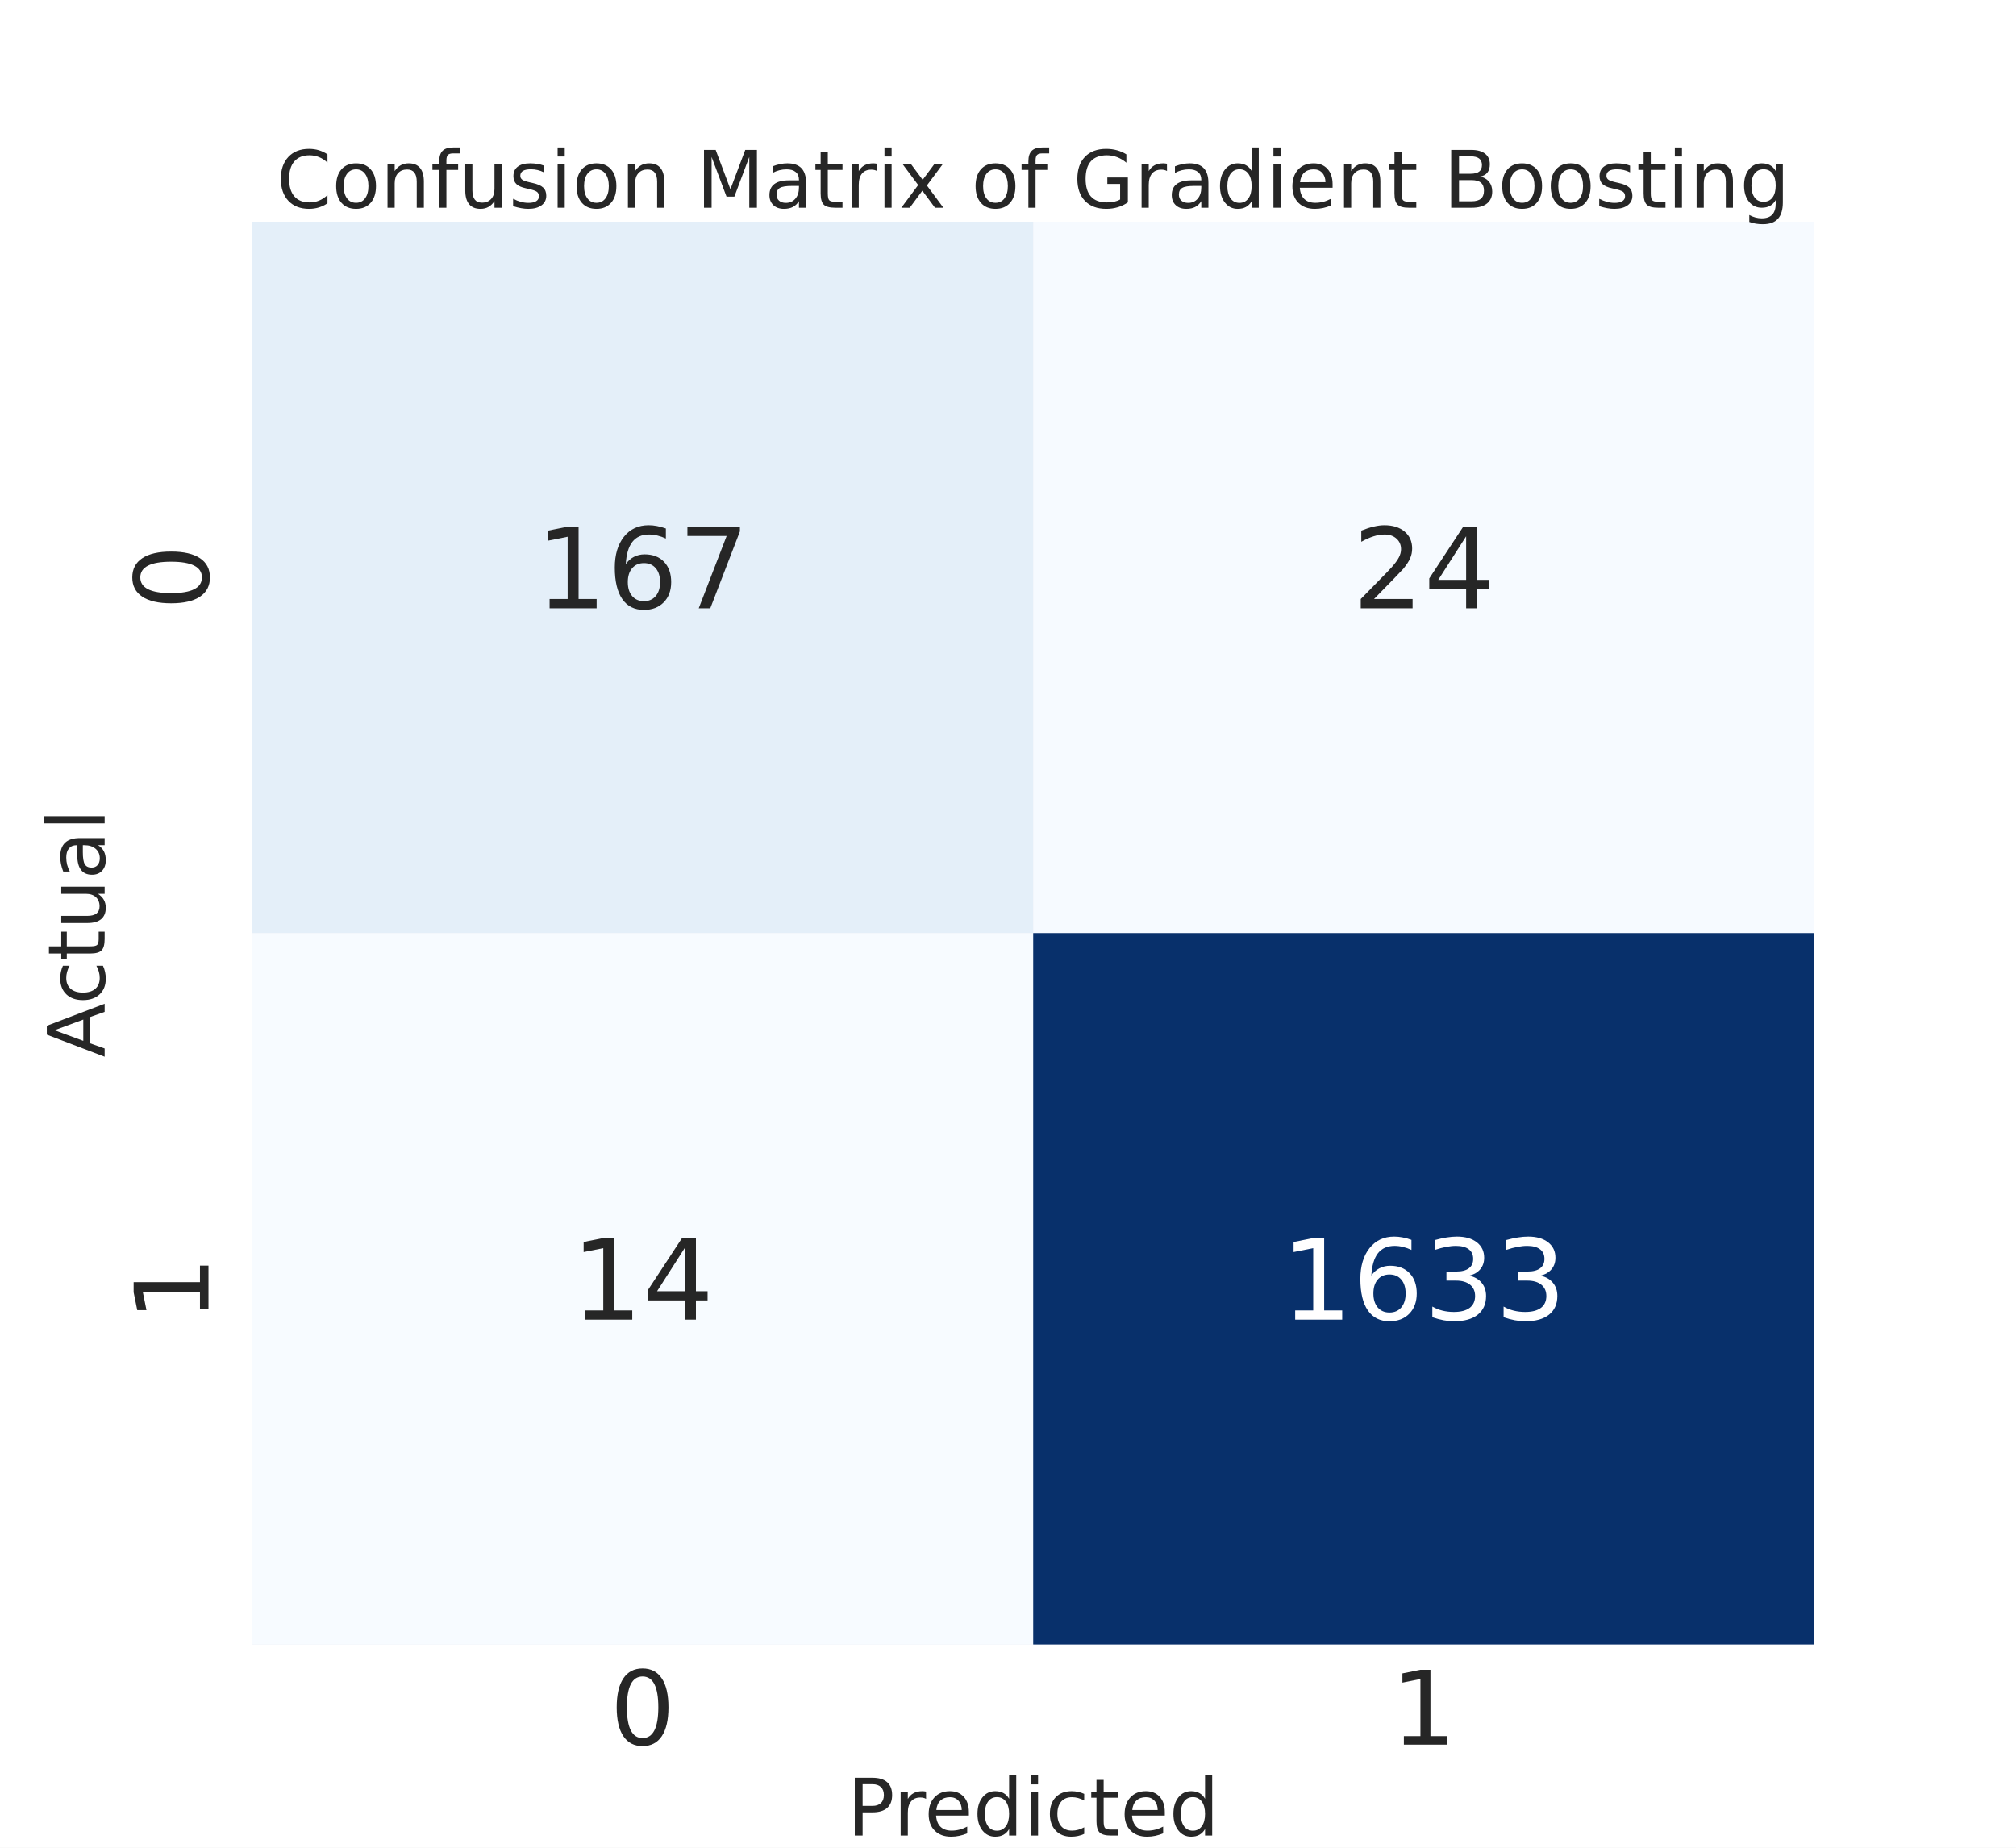
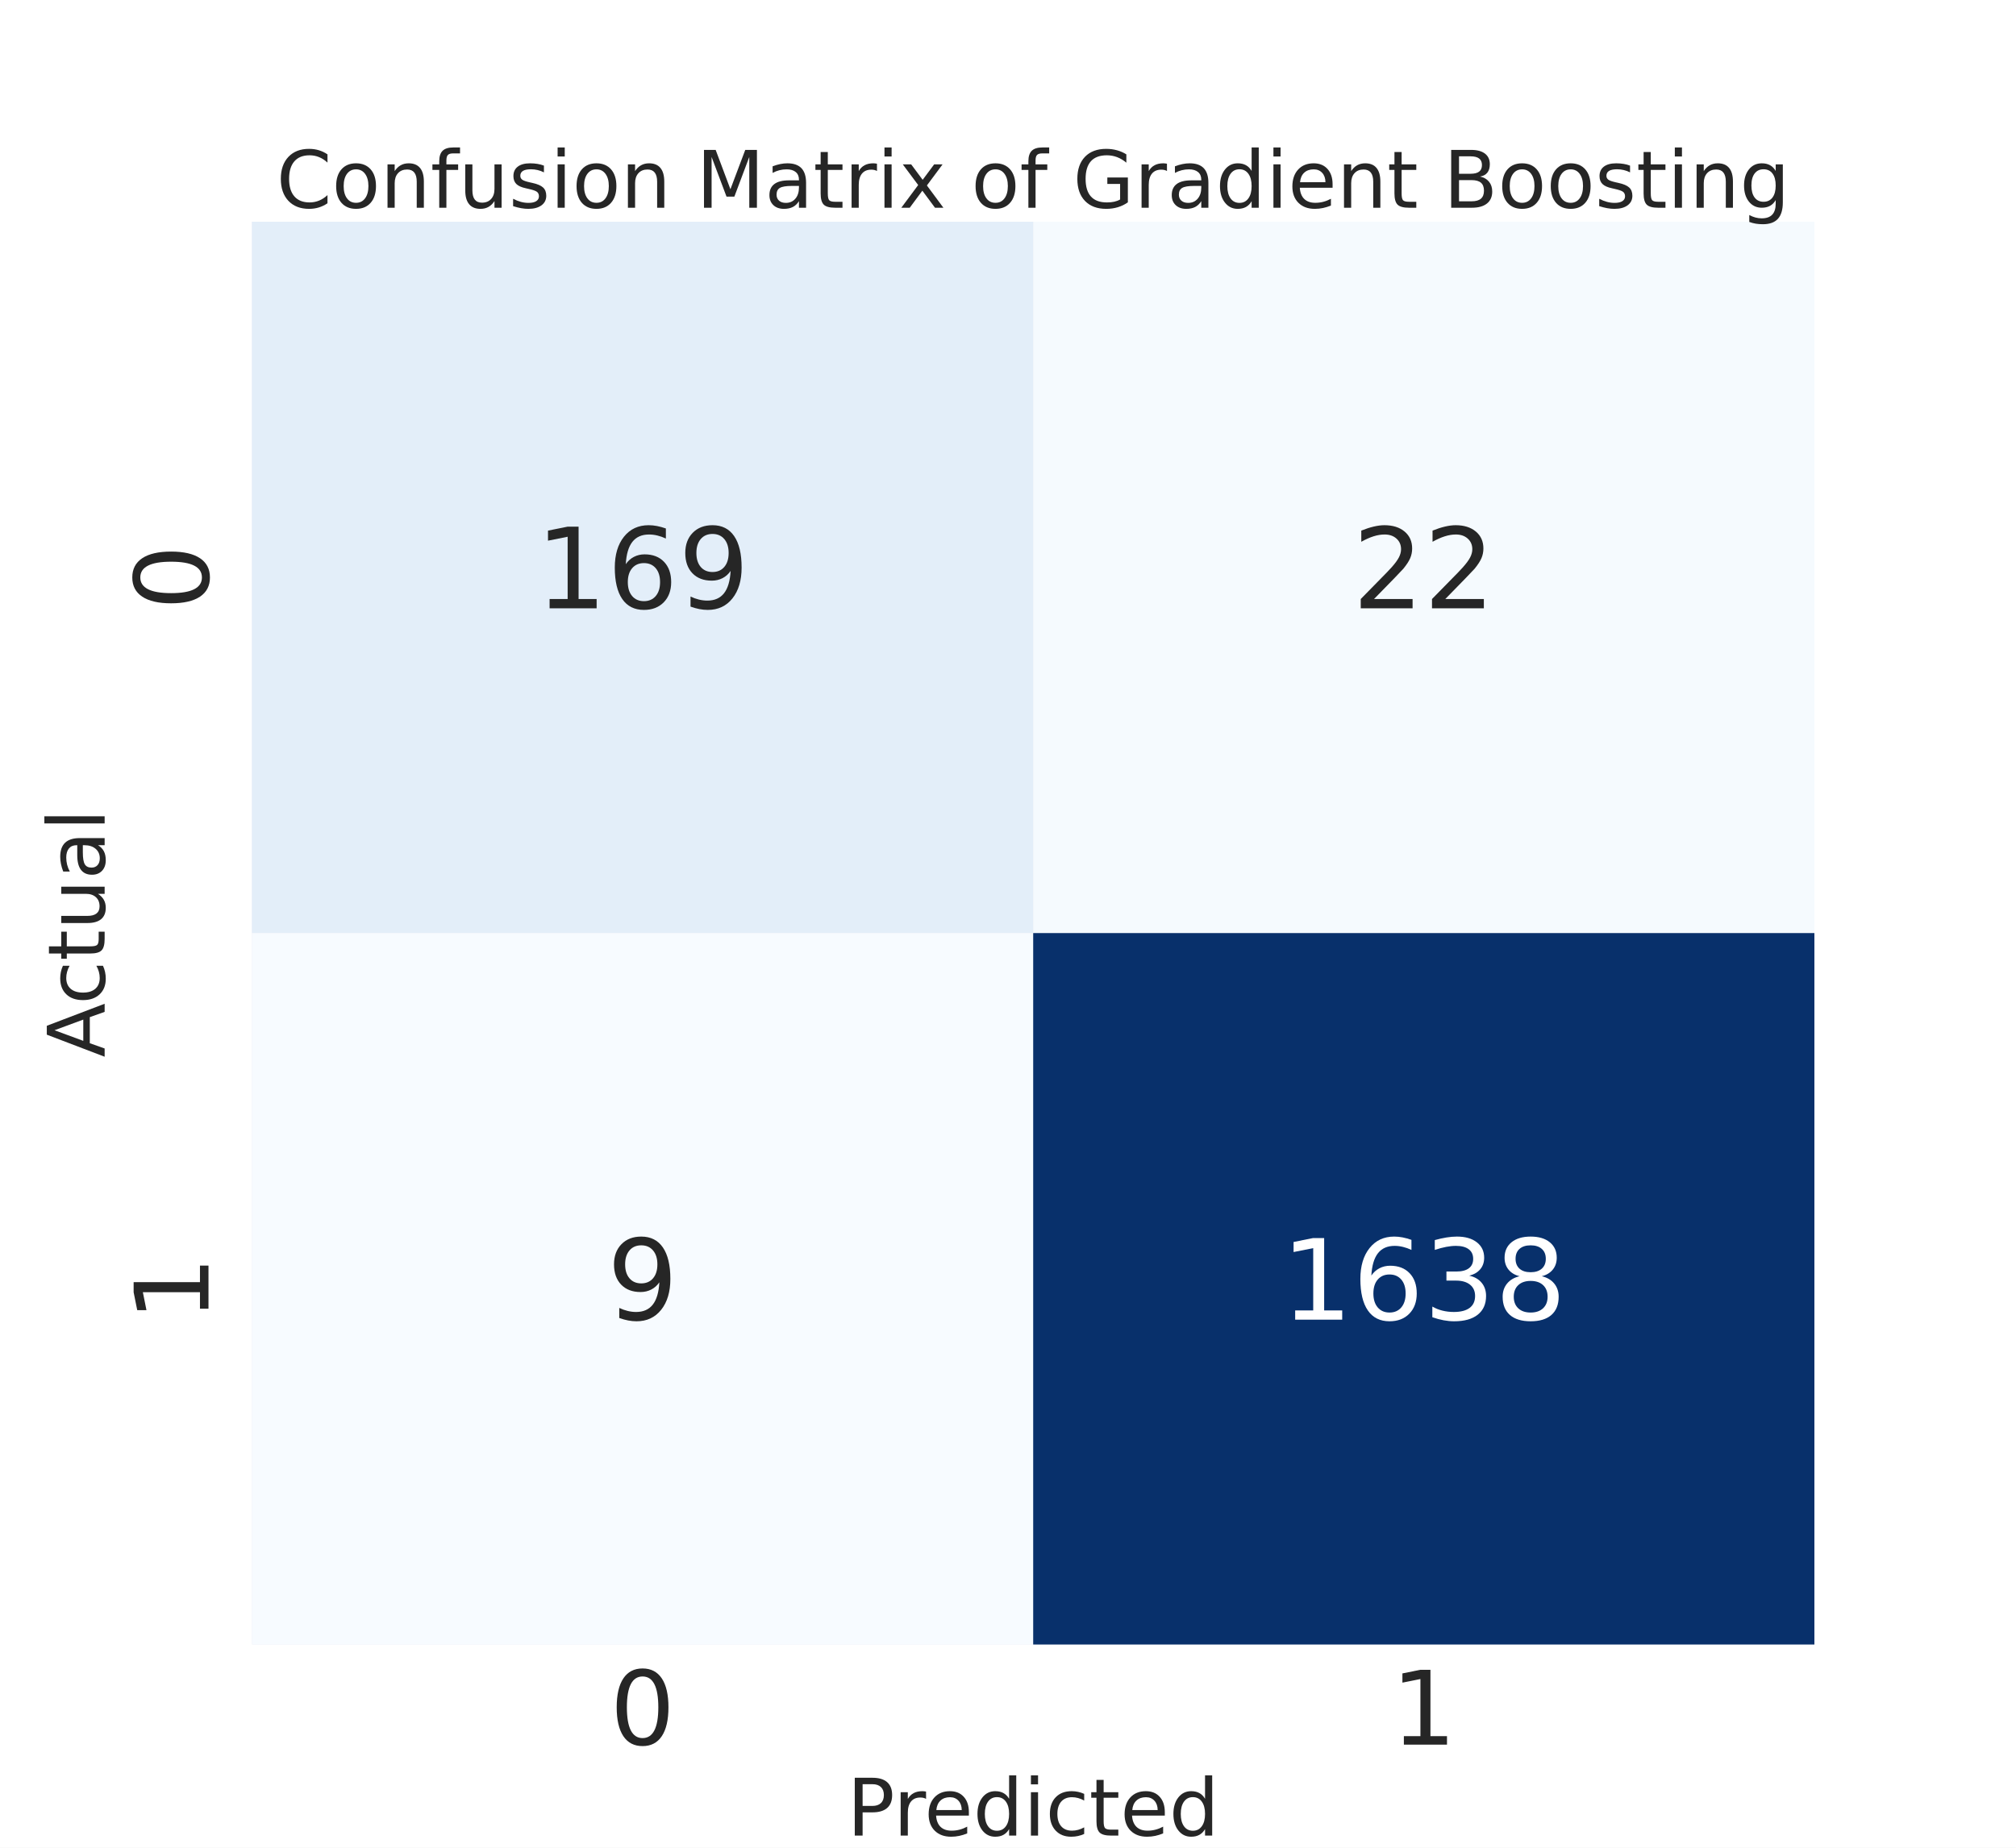
<svg xmlns="http://www.w3.org/2000/svg" xmlns:xlink="http://www.w3.org/1999/xlink" width="864pt" height="792pt" viewBox="0 0 864 792" version="1.1">
  <defs>
    <style type="text/css">*{stroke-linejoin: round; stroke-linecap: butt}</style>
  </defs>
  <g id="figure_1">
    <g id="patch_1">
      <path d="M 0 792  L 864 792  L 864 0  L 0 0  z " style="fill: #ffffff" />
    </g>
    <g id="axes_1">
      <g id="patch_2">
        <path d="M 108 704.88  L 777.6 704.88  L 777.6 95.04  L 108 95.04  z " style="fill: #eaeaf2" />
      </g>
      <g id="matplotlib.axis_1">
        <g id="xtick_1">
          <g id="text_1">
            <g style="fill: #262626" transform="translate(261.4025 747.8131) scale(0.44 -0.44)">
              <defs>
                <path id="DejaVuSans-30" d="M 2034 4250  Q 1547 4250 1301 3770  Q 1056 3291 1056 2328  Q 1056 1369 1301 889  Q 1547 409 2034 409  Q 2525 409 2770 889  Q 3016 1369 3016 2328  Q 3016 3291 2770 3770  Q 2525 4250 2034 4250  z M 2034 4750  Q 2819 4750 3233 4129  Q 3647 3509 3647 2328  Q 3647 1150 3233 529  Q 2819 -91 2034 -91  Q 1250 -91 836 529  Q 422 1150 422 2328  Q 422 3509 836 4129  Q 1250 4750 2034 4750  z " transform="scale(0.015625)" />
              </defs>
              <use xlink:href="#DejaVuSans-30" />
            </g>
          </g>
        </g>
        <g id="xtick_2">
          <g id="text_2">
            <g style="fill: #262626" transform="translate(596.2025 747.8131) scale(0.44 -0.44)">
              <defs>
                <path id="DejaVuSans-31" d="M 794 531  L 1825 531  L 1825 4091  L 703 3866  L 703 4441  L 1819 4666  L 2450 4666  L 2450 531  L 3481 531  L 3481 0  L 794 0  L 794 531  z " transform="scale(0.015625)" />
              </defs>
              <use xlink:href="#DejaVuSans-31" />
            </g>
          </g>
        </g>
        <g id="text_3">
          <g style="fill: #262626" transform="translate(363.0009 786.7984) scale(0.34 -0.34)">
            <defs>
              <path id="DejaVuSans-50" d="M 1259 4147  L 1259 2394  L 2053 2394  Q 2494 2394 2734 2622  Q 2975 2850 2975 3272  Q 2975 3691 2734 3919  Q 2494 4147 2053 4147  L 1259 4147  z M 628 4666  L 2053 4666  Q 2838 4666 3239 4311  Q 3641 3956 3641 3272  Q 3641 2581 3239 2228  Q 2838 1875 2053 1875  L 1259 1875  L 1259 0  L 628 0  L 628 4666  z " transform="scale(0.015625)" />
              <path id="DejaVuSans-72" d="M 2631 2963  Q 2534 3019 2420 3045  Q 2306 3072 2169 3072  Q 1681 3072 1420 2755  Q 1159 2438 1159 1844  L 1159 0  L 581 0  L 581 3500  L 1159 3500  L 1159 2956  Q 1341 3275 1631 3429  Q 1922 3584 2338 3584  Q 2397 3584 2469 3576  Q 2541 3569 2628 3553  L 2631 2963  z " transform="scale(0.015625)" />
              <path id="DejaVuSans-65" d="M 3597 1894  L 3597 1613  L 953 1613  Q 991 1019 1311 708  Q 1631 397 2203 397  Q 2534 397 2845 478  Q 3156 559 3463 722  L 3463 178  Q 3153 47 2828 -22  Q 2503 -91 2169 -91  Q 1331 -91 842 396  Q 353 884 353 1716  Q 353 2575 817 3079  Q 1281 3584 2069 3584  Q 2775 3584 3186 3129  Q 3597 2675 3597 1894  z M 3022 2063  Q 3016 2534 2758 2815  Q 2500 3097 2075 3097  Q 1594 3097 1305 2825  Q 1016 2553 972 2059  L 3022 2063  z " transform="scale(0.015625)" />
              <path id="DejaVuSans-64" d="M 2906 2969  L 2906 4863  L 3481 4863  L 3481 0  L 2906 0  L 2906 525  Q 2725 213 2448 61  Q 2172 -91 1784 -91  Q 1150 -91 751 415  Q 353 922 353 1747  Q 353 2572 751 3078  Q 1150 3584 1784 3584  Q 2172 3584 2448 3432  Q 2725 3281 2906 2969  z M 947 1747  Q 947 1113 1208 752  Q 1469 391 1925 391  Q 2381 391 2643 752  Q 2906 1113 2906 1747  Q 2906 2381 2643 2742  Q 2381 3103 1925 3103  Q 1469 3103 1208 2742  Q 947 2381 947 1747  z " transform="scale(0.015625)" />
              <path id="DejaVuSans-69" d="M 603 3500  L 1178 3500  L 1178 0  L 603 0  L 603 3500  z M 603 4863  L 1178 4863  L 1178 4134  L 603 4134  L 603 4863  z " transform="scale(0.015625)" />
              <path id="DejaVuSans-63" d="M 3122 3366  L 3122 2828  Q 2878 2963 2633 3030  Q 2388 3097 2138 3097  Q 1578 3097 1268 2742  Q 959 2388 959 1747  Q 959 1106 1268 751  Q 1578 397 2138 397  Q 2388 397 2633 464  Q 2878 531 3122 666  L 3122 134  Q 2881 22 2623 -34  Q 2366 -91 2075 -91  Q 1284 -91 818 406  Q 353 903 353 1747  Q 353 2603 823 3093  Q 1294 3584 2113 3584  Q 2378 3584 2631 3529  Q 2884 3475 3122 3366  z " transform="scale(0.015625)" />
              <path id="DejaVuSans-74" d="M 1172 4494  L 1172 3500  L 2356 3500  L 2356 3053  L 1172 3053  L 1172 1153  Q 1172 725 1289 603  Q 1406 481 1766 481  L 2356 481  L 2356 0  L 1766 0  Q 1100 0 847 248  Q 594 497 594 1153  L 594 3053  L 172 3053  L 172 3500  L 594 3500  L 594 4494  L 1172 4494  z " transform="scale(0.015625)" />
            </defs>
            <use xlink:href="#DejaVuSans-50" />
            <use xlink:href="#DejaVuSans-72" x="58.553" />
            <use xlink:href="#DejaVuSans-65" x="97.416" />
            <use xlink:href="#DejaVuSans-64" x="158.939" />
            <use xlink:href="#DejaVuSans-69" x="222.416" />
            <use xlink:href="#DejaVuSans-63" x="250.199" />
            <use xlink:href="#DejaVuSans-74" x="305.18" />
            <use xlink:href="#DejaVuSans-65" x="344.389" />
            <use xlink:href="#DejaVuSans-64" x="405.912" />
          </g>
        </g>
      </g>
      <g id="matplotlib.axis_2">
        <g id="ytick_1">
          <g id="text_4">
            <g style="fill: #262626" transform="translate(89.34937 261.4975) rotate(-90) scale(0.44 -0.44)">
              <use xlink:href="#DejaVuSans-30" />
            </g>
          </g>
        </g>
        <g id="ytick_2">
          <g id="text_5">
            <g style="fill: #262626" transform="translate(89.34937 566.4175) rotate(-90) scale(0.44 -0.44)">
              <use xlink:href="#DejaVuSans-31" />
            </g>
          </g>
        </g>
        <g id="text_6">
          <g style="fill: #262626" transform="translate(44.84531 453.2178) rotate(-90) scale(0.34 -0.34)">
            <defs>
              <path id="DejaVuSans-41" d="M 2188 4044  L 1331 1722  L 3047 1722  L 2188 4044  z M 1831 4666  L 2547 4666  L 4325 0  L 3669 0  L 3244 1197  L 1141 1197  L 716 0  L 50 0  L 1831 4666  z " transform="scale(0.015625)" />
              <path id="DejaVuSans-75" d="M 544 1381  L 544 3500  L 1119 3500  L 1119 1403  Q 1119 906 1312 657  Q 1506 409 1894 409  Q 2359 409 2629 706  Q 2900 1003 2900 1516  L 2900 3500  L 3475 3500  L 3475 0  L 2900 0  L 2900 538  Q 2691 219 2414 64  Q 2138 -91 1772 -91  Q 1169 -91 856 284  Q 544 659 544 1381  z M 1991 3584  L 1991 3584  z " transform="scale(0.015625)" />
              <path id="DejaVuSans-61" d="M 2194 1759  Q 1497 1759 1228 1600  Q 959 1441 959 1056  Q 959 750 1161 570  Q 1363 391 1709 391  Q 2188 391 2477 730  Q 2766 1069 2766 1631  L 2766 1759  L 2194 1759  z M 3341 1997  L 3341 0  L 2766 0  L 2766 531  Q 2569 213 2275 61  Q 1981 -91 1556 -91  Q 1019 -91 701 211  Q 384 513 384 1019  Q 384 1609 779 1909  Q 1175 2209 1959 2209  L 2766 2209  L 2766 2266  Q 2766 2663 2505 2880  Q 2244 3097 1772 3097  Q 1472 3097 1187 3025  Q 903 2953 641 2809  L 641 3341  Q 956 3463 1253 3523  Q 1550 3584 1831 3584  Q 2591 3584 2966 3190  Q 3341 2797 3341 1997  z " transform="scale(0.015625)" />
              <path id="DejaVuSans-6c" d="M 603 4863  L 1178 4863  L 1178 0  L 603 0  L 603 4863  z " transform="scale(0.015625)" />
            </defs>
            <use xlink:href="#DejaVuSans-41" />
            <use xlink:href="#DejaVuSans-63" x="66.658" />
            <use xlink:href="#DejaVuSans-74" x="121.639" />
            <use xlink:href="#DejaVuSans-75" x="160.848" />
            <use xlink:href="#DejaVuSans-61" x="224.227" />
            <use xlink:href="#DejaVuSans-6c" x="285.506" />
          </g>
        </g>
      </g>
      <g id="QuadMesh_1">
-         <path d="M 108 95.04  L 442.8 95.04  L 442.8 399.96  L 108 399.96  L 108 95.04  " clip-path="url(#p84f9d195f0)" style="fill: #e4eff9" />
-         <path d="M 442.8 95.04  L 777.6 95.04  L 777.6 399.96  L 442.8 399.96  L 442.8 95.04  " clip-path="url(#p84f9d195f0)" style="fill: #f6faff" />
-         <path d="M 108 399.96  L 442.8 399.96  L 442.8 704.88  L 108 704.88  L 108 399.96  " clip-path="url(#p84f9d195f0)" style="fill: #f7fbff" />
-         <path d="M 442.8 399.96  L 777.6 399.96  L 777.6 704.88  L 442.8 704.88  L 442.8 399.96  " clip-path="url(#p84f9d195f0)" style="fill: #08306b" />
+         <path d="M 108 95.04  L 442.8 95.04  L 442.8 399.96  L 108 399.96  L 108 95.04  " clip-path="url(#p3541bd6376)" style="fill: #e3eef9" />
+         <path d="M 442.8 95.04  L 777.6 95.04  L 777.6 399.96  L 442.8 399.96  L 442.8 95.04  " clip-path="url(#p3541bd6376)" style="fill: #f5fafe" />
+         <path d="M 108 399.96  L 442.8 399.96  L 442.8 704.88  L 108 704.88  L 108 399.96  " clip-path="url(#p3541bd6376)" style="fill: #f7fbff" />
+         <path d="M 442.8 399.96  L 777.6 399.96  L 777.6 704.88  L 442.8 704.88  L 442.8 399.96  " clip-path="url(#p3541bd6376)" style="fill: #08306b" />
      </g>
      <g id="text_7">
        <g style="fill: #262626" transform="translate(229.59 260.745) scale(0.48 -0.48)">
          <defs>
            <path id="DejaVuSans-36" d="M 2113 2584  Q 1688 2584 1439 2293  Q 1191 2003 1191 1497  Q 1191 994 1439 701  Q 1688 409 2113 409  Q 2538 409 2786 701  Q 3034 994 3034 1497  Q 3034 2003 2786 2293  Q 2538 2584 2113 2584  z M 3366 4563  L 3366 3988  Q 3128 4100 2886 4159  Q 2644 4219 2406 4219  Q 1781 4219 1451 3797  Q 1122 3375 1075 2522  Q 1259 2794 1537 2939  Q 1816 3084 2150 3084  Q 2853 3084 3261 2657  Q 3669 2231 3669 1497  Q 3669 778 3244 343  Q 2819 -91 2113 -91  Q 1303 -91 875 529  Q 447 1150 447 2328  Q 447 3434 972 4092  Q 1497 4750 2381 4750  Q 2619 4750 2861 4703  Q 3103 4656 3366 4563  z " transform="scale(0.015625)" />
-             <path id="DejaVuSans-37" d="M 525 4666  L 3525 4666  L 3525 4397  L 1831 0  L 1172 0  L 2766 4134  L 525 4134  L 525 4666  z " transform="scale(0.015625)" />
+             <path id="DejaVuSans-39" d="M 703 97  L 703 672  Q 941 559 1184 500  Q 1428 441 1663 441  Q 2288 441 2617 861  Q 2947 1281 2994 2138  Q 2813 1869 2534 1725  Q 2256 1581 1919 1581  Q 1219 1581 811 2004  Q 403 2428 403 3163  Q 403 3881 828 4315  Q 1253 4750 1959 4750  Q 2769 4750 3195 4129  Q 3622 3509 3622 2328  Q 3622 1225 3098 567  Q 2575 -91 1691 -91  Q 1453 -91 1209 -44  Q 966 3 703 97  z M 1959 2075  Q 2384 2075 2632 2365  Q 2881 2656 2881 3163  Q 2881 3666 2632 3958  Q 2384 4250 1959 4250  Q 1534 4250 1286 3958  Q 1038 3666 1038 3163  Q 1038 2656 1286 2365  Q 1534 2075 1959 2075  z " transform="scale(0.015625)" />
          </defs>
          <use xlink:href="#DejaVuSans-31" />
          <use xlink:href="#DejaVuSans-36" x="63.623" />
-           <use xlink:href="#DejaVuSans-37" x="127.246" />
+           <use xlink:href="#DejaVuSans-39" x="127.246" />
        </g>
      </g>
      <g id="text_8">
        <g style="fill: #262626" transform="translate(579.66 260.745) scale(0.48 -0.48)">
          <defs>
            <path id="DejaVuSans-32" d="M 1228 531  L 3431 531  L 3431 0  L 469 0  L 469 531  Q 828 903 1448 1529  Q 2069 2156 2228 2338  Q 2531 2678 2651 2914  Q 2772 3150 2772 3378  Q 2772 3750 2511 3984  Q 2250 4219 1831 4219  Q 1534 4219 1204 4116  Q 875 4013 500 3803  L 500 4441  Q 881 4594 1212 4672  Q 1544 4750 1819 4750  Q 2544 4750 2975 4387  Q 3406 4025 3406 3419  Q 3406 3131 3298 2873  Q 3191 2616 2906 2266  Q 2828 2175 2409 1742  Q 1991 1309 1228 531  z " transform="scale(0.015625)" />
-             <path id="DejaVuSans-34" d="M 2419 4116  L 825 1625  L 2419 1625  L 2419 4116  z M 2253 4666  L 3047 4666  L 3047 1625  L 3713 1625  L 3713 1100  L 3047 1100  L 3047 0  L 2419 0  L 2419 1100  L 313 1100  L 313 1709  L 2253 4666  z " transform="scale(0.015625)" />
          </defs>
          <use xlink:href="#DejaVuSans-32" />
-           <use xlink:href="#DejaVuSans-34" x="63.623" />
+           <use xlink:href="#DejaVuSans-32" x="63.623" />
        </g>
      </g>
      <g id="text_9">
-         <g style="fill: #262626" transform="translate(244.86 565.665) scale(0.48 -0.48)">
-           <use xlink:href="#DejaVuSans-31" />
-           <use xlink:href="#DejaVuSans-34" x="63.623" />
+         <g style="fill: #262626" transform="translate(260.13 565.665) scale(0.48 -0.48)">
+           <use xlink:href="#DejaVuSans-39" />
        </g>
      </g>
      <g id="text_10">
        <g style="fill: #ffffff" transform="translate(549.12 565.665) scale(0.48 -0.48)">
          <defs>
            <path id="DejaVuSans-33" d="M 2597 2516  Q 3050 2419 3304 2112  Q 3559 1806 3559 1356  Q 3559 666 3084 287  Q 2609 -91 1734 -91  Q 1441 -91 1130 -33  Q 819 25 488 141  L 488 750  Q 750 597 1062 519  Q 1375 441 1716 441  Q 2309 441 2620 675  Q 2931 909 2931 1356  Q 2931 1769 2642 2001  Q 2353 2234 1838 2234  L 1294 2234  L 1294 2753  L 1863 2753  Q 2328 2753 2575 2939  Q 2822 3125 2822 3475  Q 2822 3834 2567 4026  Q 2313 4219 1838 4219  Q 1578 4219 1281 4162  Q 984 4106 628 3988  L 628 4550  Q 988 4650 1302 4700  Q 1616 4750 1894 4750  Q 2613 4750 3031 4423  Q 3450 4097 3450 3541  Q 3450 3153 3228 2886  Q 3006 2619 2597 2516  z " transform="scale(0.015625)" />
+             <path id="DejaVuSans-38" d="M 2034 2216  Q 1584 2216 1326 1975  Q 1069 1734 1069 1313  Q 1069 891 1326 650  Q 1584 409 2034 409  Q 2484 409 2743 651  Q 3003 894 3003 1313  Q 3003 1734 2745 1975  Q 2488 2216 2034 2216  z M 1403 2484  Q 997 2584 770 2862  Q 544 3141 544 3541  Q 544 4100 942 4425  Q 1341 4750 2034 4750  Q 2731 4750 3128 4425  Q 3525 4100 3525 3541  Q 3525 3141 3298 2862  Q 3072 2584 2669 2484  Q 3125 2378 3379 2068  Q 3634 1759 3634 1313  Q 3634 634 3220 271  Q 2806 -91 2034 -91  Q 1263 -91 848 271  Q 434 634 434 1313  Q 434 1759 690 2068  Q 947 2378 1403 2484  z M 1172 3481  Q 1172 3119 1398 2916  Q 1625 2713 2034 2713  Q 2441 2713 2670 2916  Q 2900 3119 2900 3481  Q 2900 3844 2670 4047  Q 2441 4250 2034 4250  Q 1625 4250 1398 4047  Q 1172 3844 1172 3481  z " transform="scale(0.015625)" />
          </defs>
          <use xlink:href="#DejaVuSans-31" />
          <use xlink:href="#DejaVuSans-36" x="63.623" />
          <use xlink:href="#DejaVuSans-33" x="127.246" />
-           <use xlink:href="#DejaVuSans-33" x="190.869" />
+           <use xlink:href="#DejaVuSans-38" x="190.869" />
        </g>
      </g>
      <g id="text_11">
        <g style="fill: #262626" transform="translate(118.4506 89.04) scale(0.34 -0.34)">
          <defs>
            <path id="DejaVuSans-43" d="M 4122 4306  L 4122 3641  Q 3803 3938 3442 4084  Q 3081 4231 2675 4231  Q 1875 4231 1450 3742  Q 1025 3253 1025 2328  Q 1025 1406 1450 917  Q 1875 428 2675 428  Q 3081 428 3442 575  Q 3803 722 4122 1019  L 4122 359  Q 3791 134 3420 21  Q 3050 -91 2638 -91  Q 1578 -91 968 557  Q 359 1206 359 2328  Q 359 3453 968 4101  Q 1578 4750 2638 4750  Q 3056 4750 3426 4639  Q 3797 4528 4122 4306  z " transform="scale(0.015625)" />
            <path id="DejaVuSans-6f" d="M 1959 3097  Q 1497 3097 1228 2736  Q 959 2375 959 1747  Q 959 1119 1226 758  Q 1494 397 1959 397  Q 2419 397 2687 759  Q 2956 1122 2956 1747  Q 2956 2369 2687 2733  Q 2419 3097 1959 3097  z M 1959 3584  Q 2709 3584 3137 3096  Q 3566 2609 3566 1747  Q 3566 888 3137 398  Q 2709 -91 1959 -91  Q 1206 -91 779 398  Q 353 888 353 1747  Q 353 2609 779 3096  Q 1206 3584 1959 3584  z " transform="scale(0.015625)" />
            <path id="DejaVuSans-6e" d="M 3513 2113  L 3513 0  L 2938 0  L 2938 2094  Q 2938 2591 2744 2837  Q 2550 3084 2163 3084  Q 1697 3084 1428 2787  Q 1159 2491 1159 1978  L 1159 0  L 581 0  L 581 3500  L 1159 3500  L 1159 2956  Q 1366 3272 1645 3428  Q 1925 3584 2291 3584  Q 2894 3584 3203 3211  Q 3513 2838 3513 2113  z " transform="scale(0.015625)" />
            <path id="DejaVuSans-66" d="M 2375 4863  L 2375 4384  L 1825 4384  Q 1516 4384 1395 4259  Q 1275 4134 1275 3809  L 1275 3500  L 2222 3500  L 2222 3053  L 1275 3053  L 1275 0  L 697 0  L 697 3053  L 147 3053  L 147 3500  L 697 3500  L 697 3744  Q 697 4328 969 4595  Q 1241 4863 1831 4863  L 2375 4863  z " transform="scale(0.015625)" />
            <path id="DejaVuSans-73" d="M 2834 3397  L 2834 2853  Q 2591 2978 2328 3040  Q 2066 3103 1784 3103  Q 1356 3103 1142 2972  Q 928 2841 928 2578  Q 928 2378 1081 2264  Q 1234 2150 1697 2047  L 1894 2003  Q 2506 1872 2764 1633  Q 3022 1394 3022 966  Q 3022 478 2636 193  Q 2250 -91 1575 -91  Q 1294 -91 989 -36  Q 684 19 347 128  L 347 722  Q 666 556 975 473  Q 1284 391 1588 391  Q 1994 391 2212 530  Q 2431 669 2431 922  Q 2431 1156 2273 1281  Q 2116 1406 1581 1522  L 1381 1569  Q 847 1681 609 1914  Q 372 2147 372 2553  Q 372 3047 722 3315  Q 1072 3584 1716 3584  Q 2034 3584 2315 3537  Q 2597 3491 2834 3397  z " transform="scale(0.015625)" />
            <path id="DejaVuSans-20" transform="scale(0.015625)" />
            <path id="DejaVuSans-4d" d="M 628 4666  L 1569 4666  L 2759 1491  L 3956 4666  L 4897 4666  L 4897 0  L 4281 0  L 4281 4097  L 3078 897  L 2444 897  L 1241 4097  L 1241 0  L 628 0  L 628 4666  z " transform="scale(0.015625)" />
            <path id="DejaVuSans-78" d="M 3513 3500  L 2247 1797  L 3578 0  L 2900 0  L 1881 1375  L 863 0  L 184 0  L 1544 1831  L 300 3500  L 978 3500  L 1906 2253  L 2834 3500  L 3513 3500  z " transform="scale(0.015625)" />
            <path id="DejaVuSans-47" d="M 3809 666  L 3809 1919  L 2778 1919  L 2778 2438  L 4434 2438  L 4434 434  Q 4069 175 3628 42  Q 3188 -91 2688 -91  Q 1594 -91 976 548  Q 359 1188 359 2328  Q 359 3472 976 4111  Q 1594 4750 2688 4750  Q 3144 4750 3555 4637  Q 3966 4525 4313 4306  L 4313 3634  Q 3963 3931 3569 4081  Q 3175 4231 2741 4231  Q 1884 4231 1454 3753  Q 1025 3275 1025 2328  Q 1025 1384 1454 906  Q 1884 428 2741 428  Q 3075 428 3337 486  Q 3600 544 3809 666  z " transform="scale(0.015625)" />
            <path id="DejaVuSans-42" d="M 1259 2228  L 1259 519  L 2272 519  Q 2781 519 3026 730  Q 3272 941 3272 1375  Q 3272 1813 3026 2020  Q 2781 2228 2272 2228  L 1259 2228  z M 1259 4147  L 1259 2741  L 2194 2741  Q 2656 2741 2882 2914  Q 3109 3088 3109 3444  Q 3109 3797 2882 3972  Q 2656 4147 2194 4147  L 1259 4147  z M 628 4666  L 2241 4666  Q 2963 4666 3353 4366  Q 3744 4066 3744 3513  Q 3744 3084 3544 2831  Q 3344 2578 2956 2516  Q 3422 2416 3680 2098  Q 3938 1781 3938 1306  Q 3938 681 3513 340  Q 3088 0 2303 0  L 628 0  L 628 4666  z " transform="scale(0.015625)" />
            <path id="DejaVuSans-67" d="M 2906 1791  Q 2906 2416 2648 2759  Q 2391 3103 1925 3103  Q 1463 3103 1205 2759  Q 947 2416 947 1791  Q 947 1169 1205 825  Q 1463 481 1925 481  Q 2391 481 2648 825  Q 2906 1169 2906 1791  z M 3481 434  Q 3481 -459 3084 -895  Q 2688 -1331 1869 -1331  Q 1566 -1331 1297 -1286  Q 1028 -1241 775 -1147  L 775 -588  Q 1028 -725 1275 -790  Q 1522 -856 1778 -856  Q 2344 -856 2625 -561  Q 2906 -266 2906 331  L 2906 616  Q 2728 306 2450 153  Q 2172 0 1784 0  Q 1141 0 747 490  Q 353 981 353 1791  Q 353 2603 747 3093  Q 1141 3584 1784 3584  Q 2172 3584 2450 3431  Q 2728 3278 2906 2969  L 2906 3500  L 3481 3500  L 3481 434  z " transform="scale(0.015625)" />
          </defs>
          <use xlink:href="#DejaVuSans-43" />
          <use xlink:href="#DejaVuSans-6f" x="69.824" />
          <use xlink:href="#DejaVuSans-6e" x="131.006" />
          <use xlink:href="#DejaVuSans-66" x="194.385" />
          <use xlink:href="#DejaVuSans-75" x="229.59" />
          <use xlink:href="#DejaVuSans-73" x="292.969" />
          <use xlink:href="#DejaVuSans-69" x="345.068" />
          <use xlink:href="#DejaVuSans-6f" x="372.852" />
          <use xlink:href="#DejaVuSans-6e" x="434.033" />
          <use xlink:href="#DejaVuSans-20" x="497.412" />
          <use xlink:href="#DejaVuSans-4d" x="529.199" />
          <use xlink:href="#DejaVuSans-61" x="615.479" />
          <use xlink:href="#DejaVuSans-74" x="676.758" />
          <use xlink:href="#DejaVuSans-72" x="715.967" />
          <use xlink:href="#DejaVuSans-69" x="757.08" />
          <use xlink:href="#DejaVuSans-78" x="784.863" />
          <use xlink:href="#DejaVuSans-20" x="844.043" />
          <use xlink:href="#DejaVuSans-6f" x="875.83" />
          <use xlink:href="#DejaVuSans-66" x="937.012" />
          <use xlink:href="#DejaVuSans-20" x="972.217" />
          <use xlink:href="#DejaVuSans-47" x="1004.004" />
          <use xlink:href="#DejaVuSans-72" x="1081.494" />
          <use xlink:href="#DejaVuSans-61" x="1122.607" />
          <use xlink:href="#DejaVuSans-64" x="1183.887" />
          <use xlink:href="#DejaVuSans-69" x="1247.363" />
          <use xlink:href="#DejaVuSans-65" x="1275.146" />
          <use xlink:href="#DejaVuSans-6e" x="1336.67" />
          <use xlink:href="#DejaVuSans-74" x="1400.049" />
          <use xlink:href="#DejaVuSans-20" x="1439.258" />
          <use xlink:href="#DejaVuSans-42" x="1471.045" />
          <use xlink:href="#DejaVuSans-6f" x="1539.648" />
          <use xlink:href="#DejaVuSans-6f" x="1600.83" />
          <use xlink:href="#DejaVuSans-73" x="1662.012" />
          <use xlink:href="#DejaVuSans-74" x="1714.111" />
          <use xlink:href="#DejaVuSans-69" x="1753.32" />
          <use xlink:href="#DejaVuSans-6e" x="1781.104" />
          <use xlink:href="#DejaVuSans-67" x="1844.482" />
        </g>
      </g>
    </g>
  </g>
  <defs>
-     <clipPath id="p84f9d195f0">
+     <clipPath id="p3541bd6376">
      <rect x="108" y="95.04" width="669.6" height="609.84" />
    </clipPath>
  </defs>
</svg>
